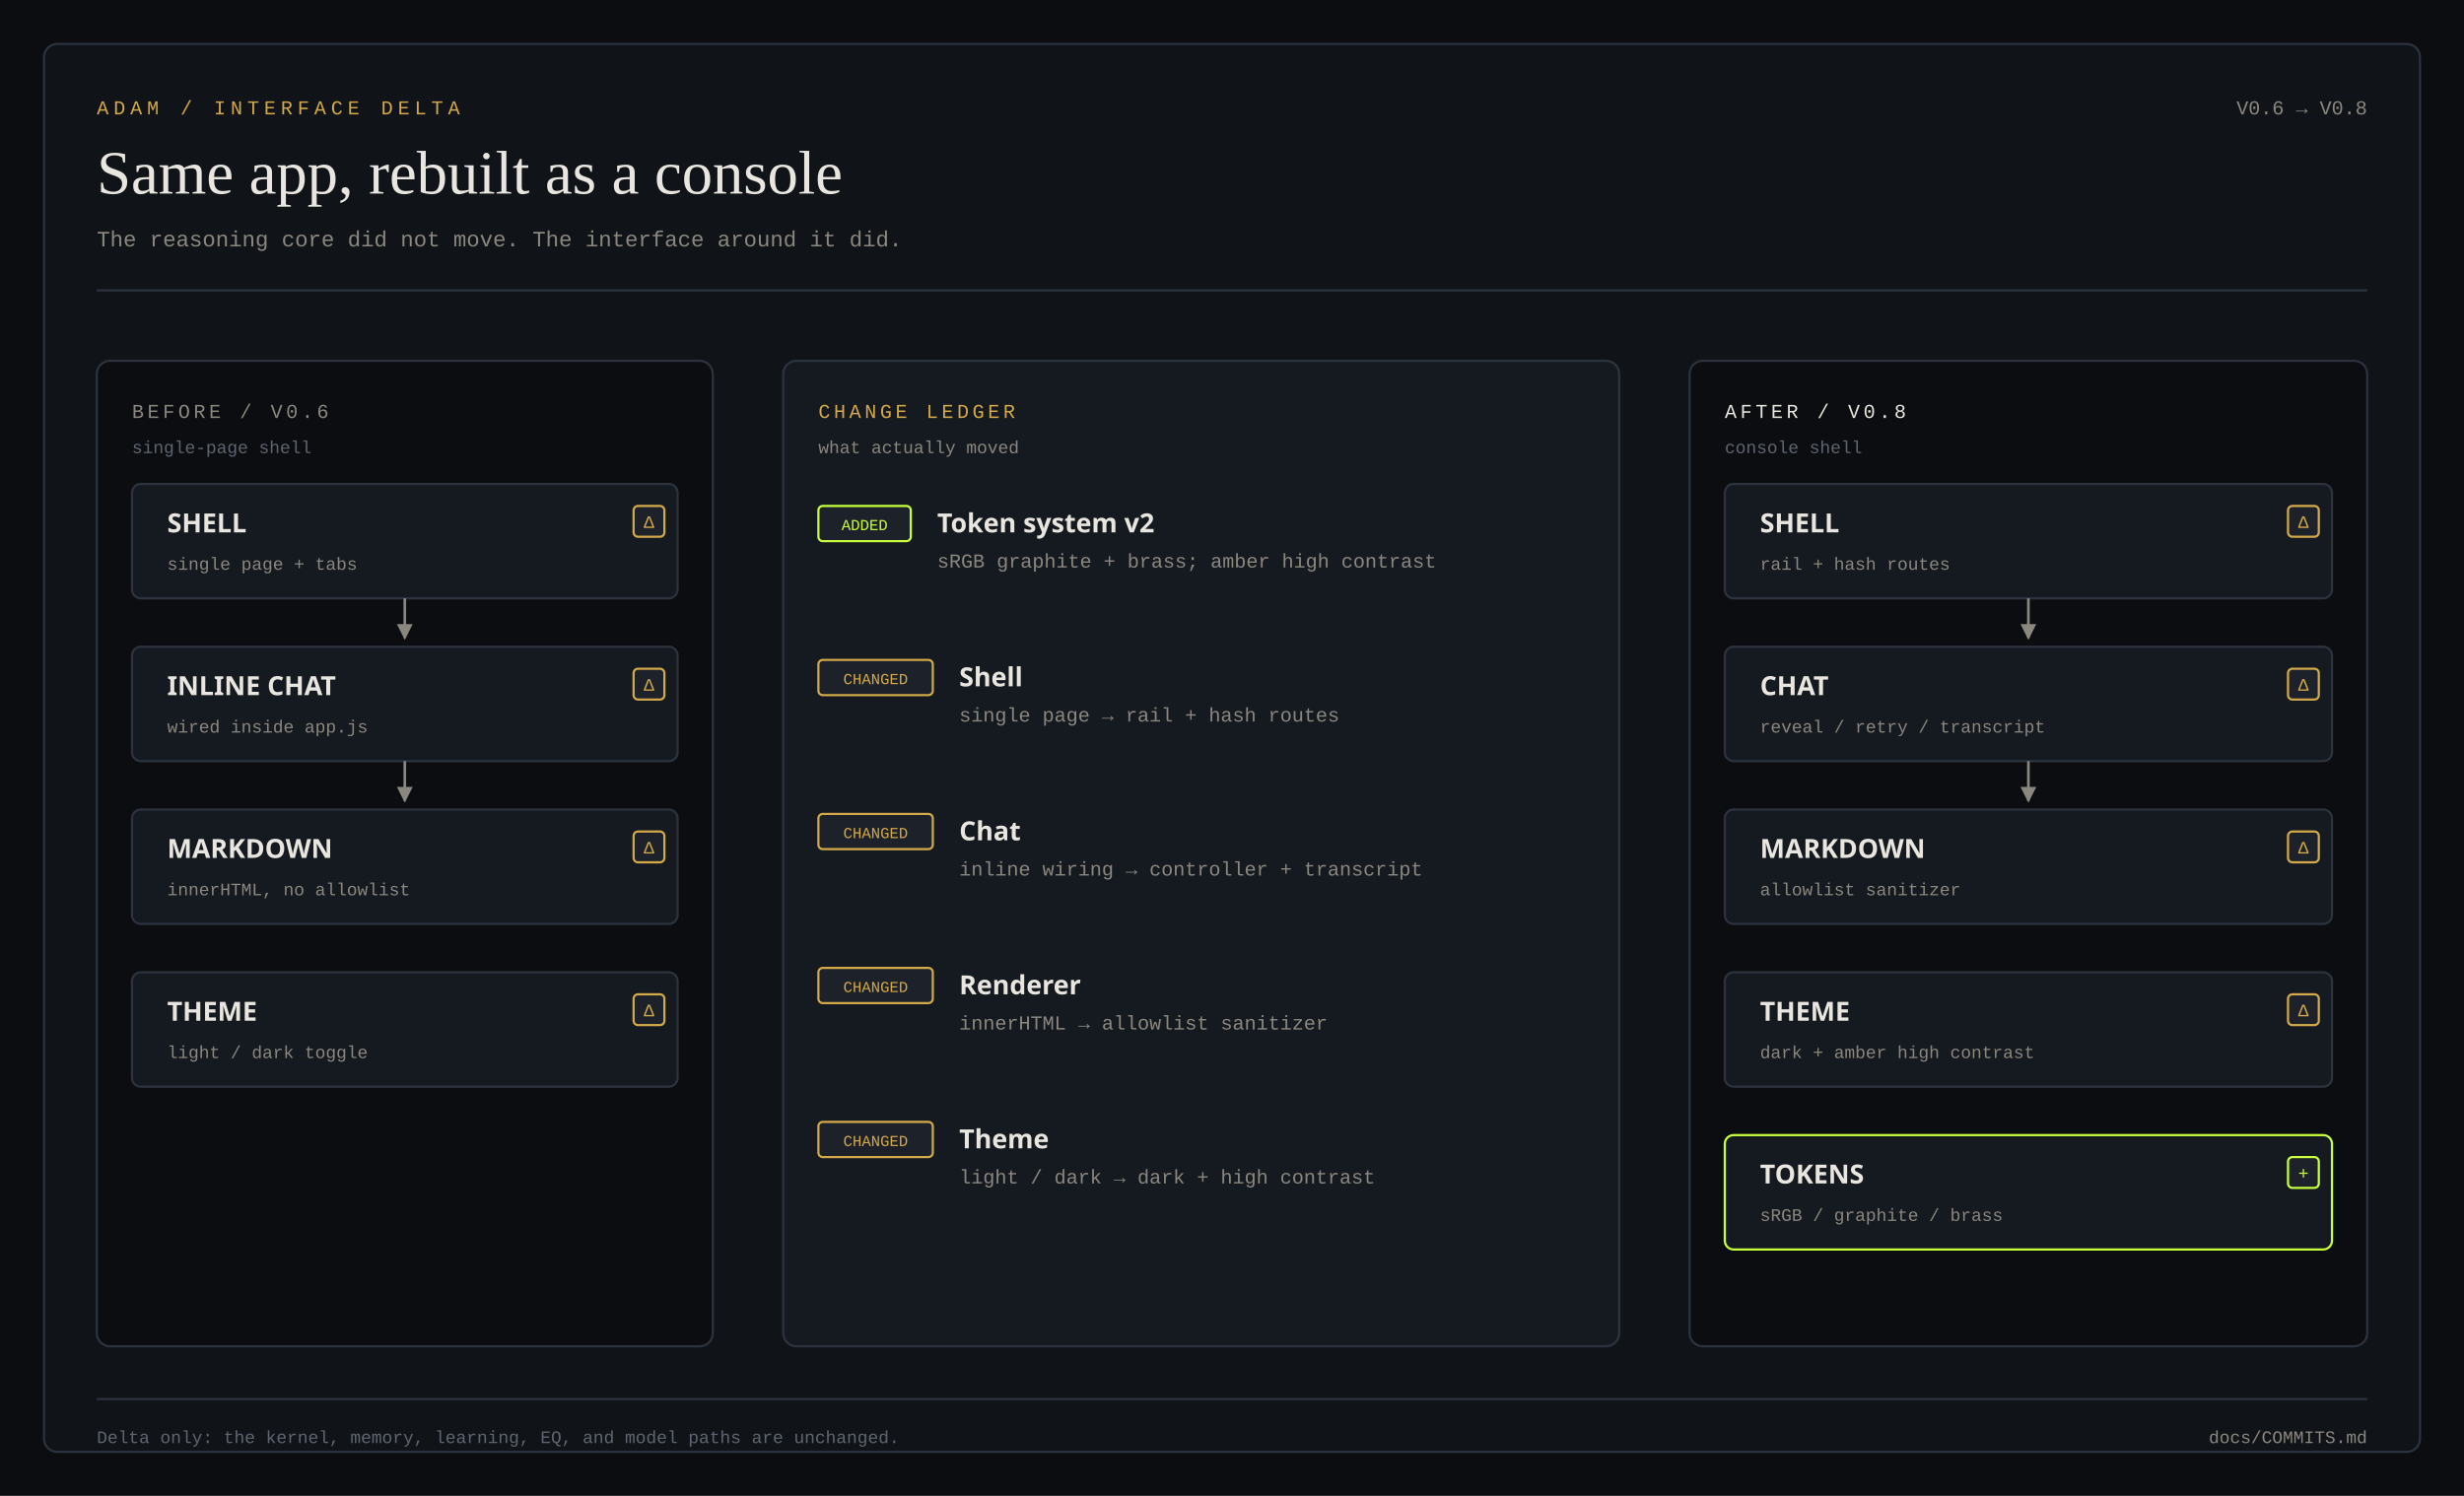
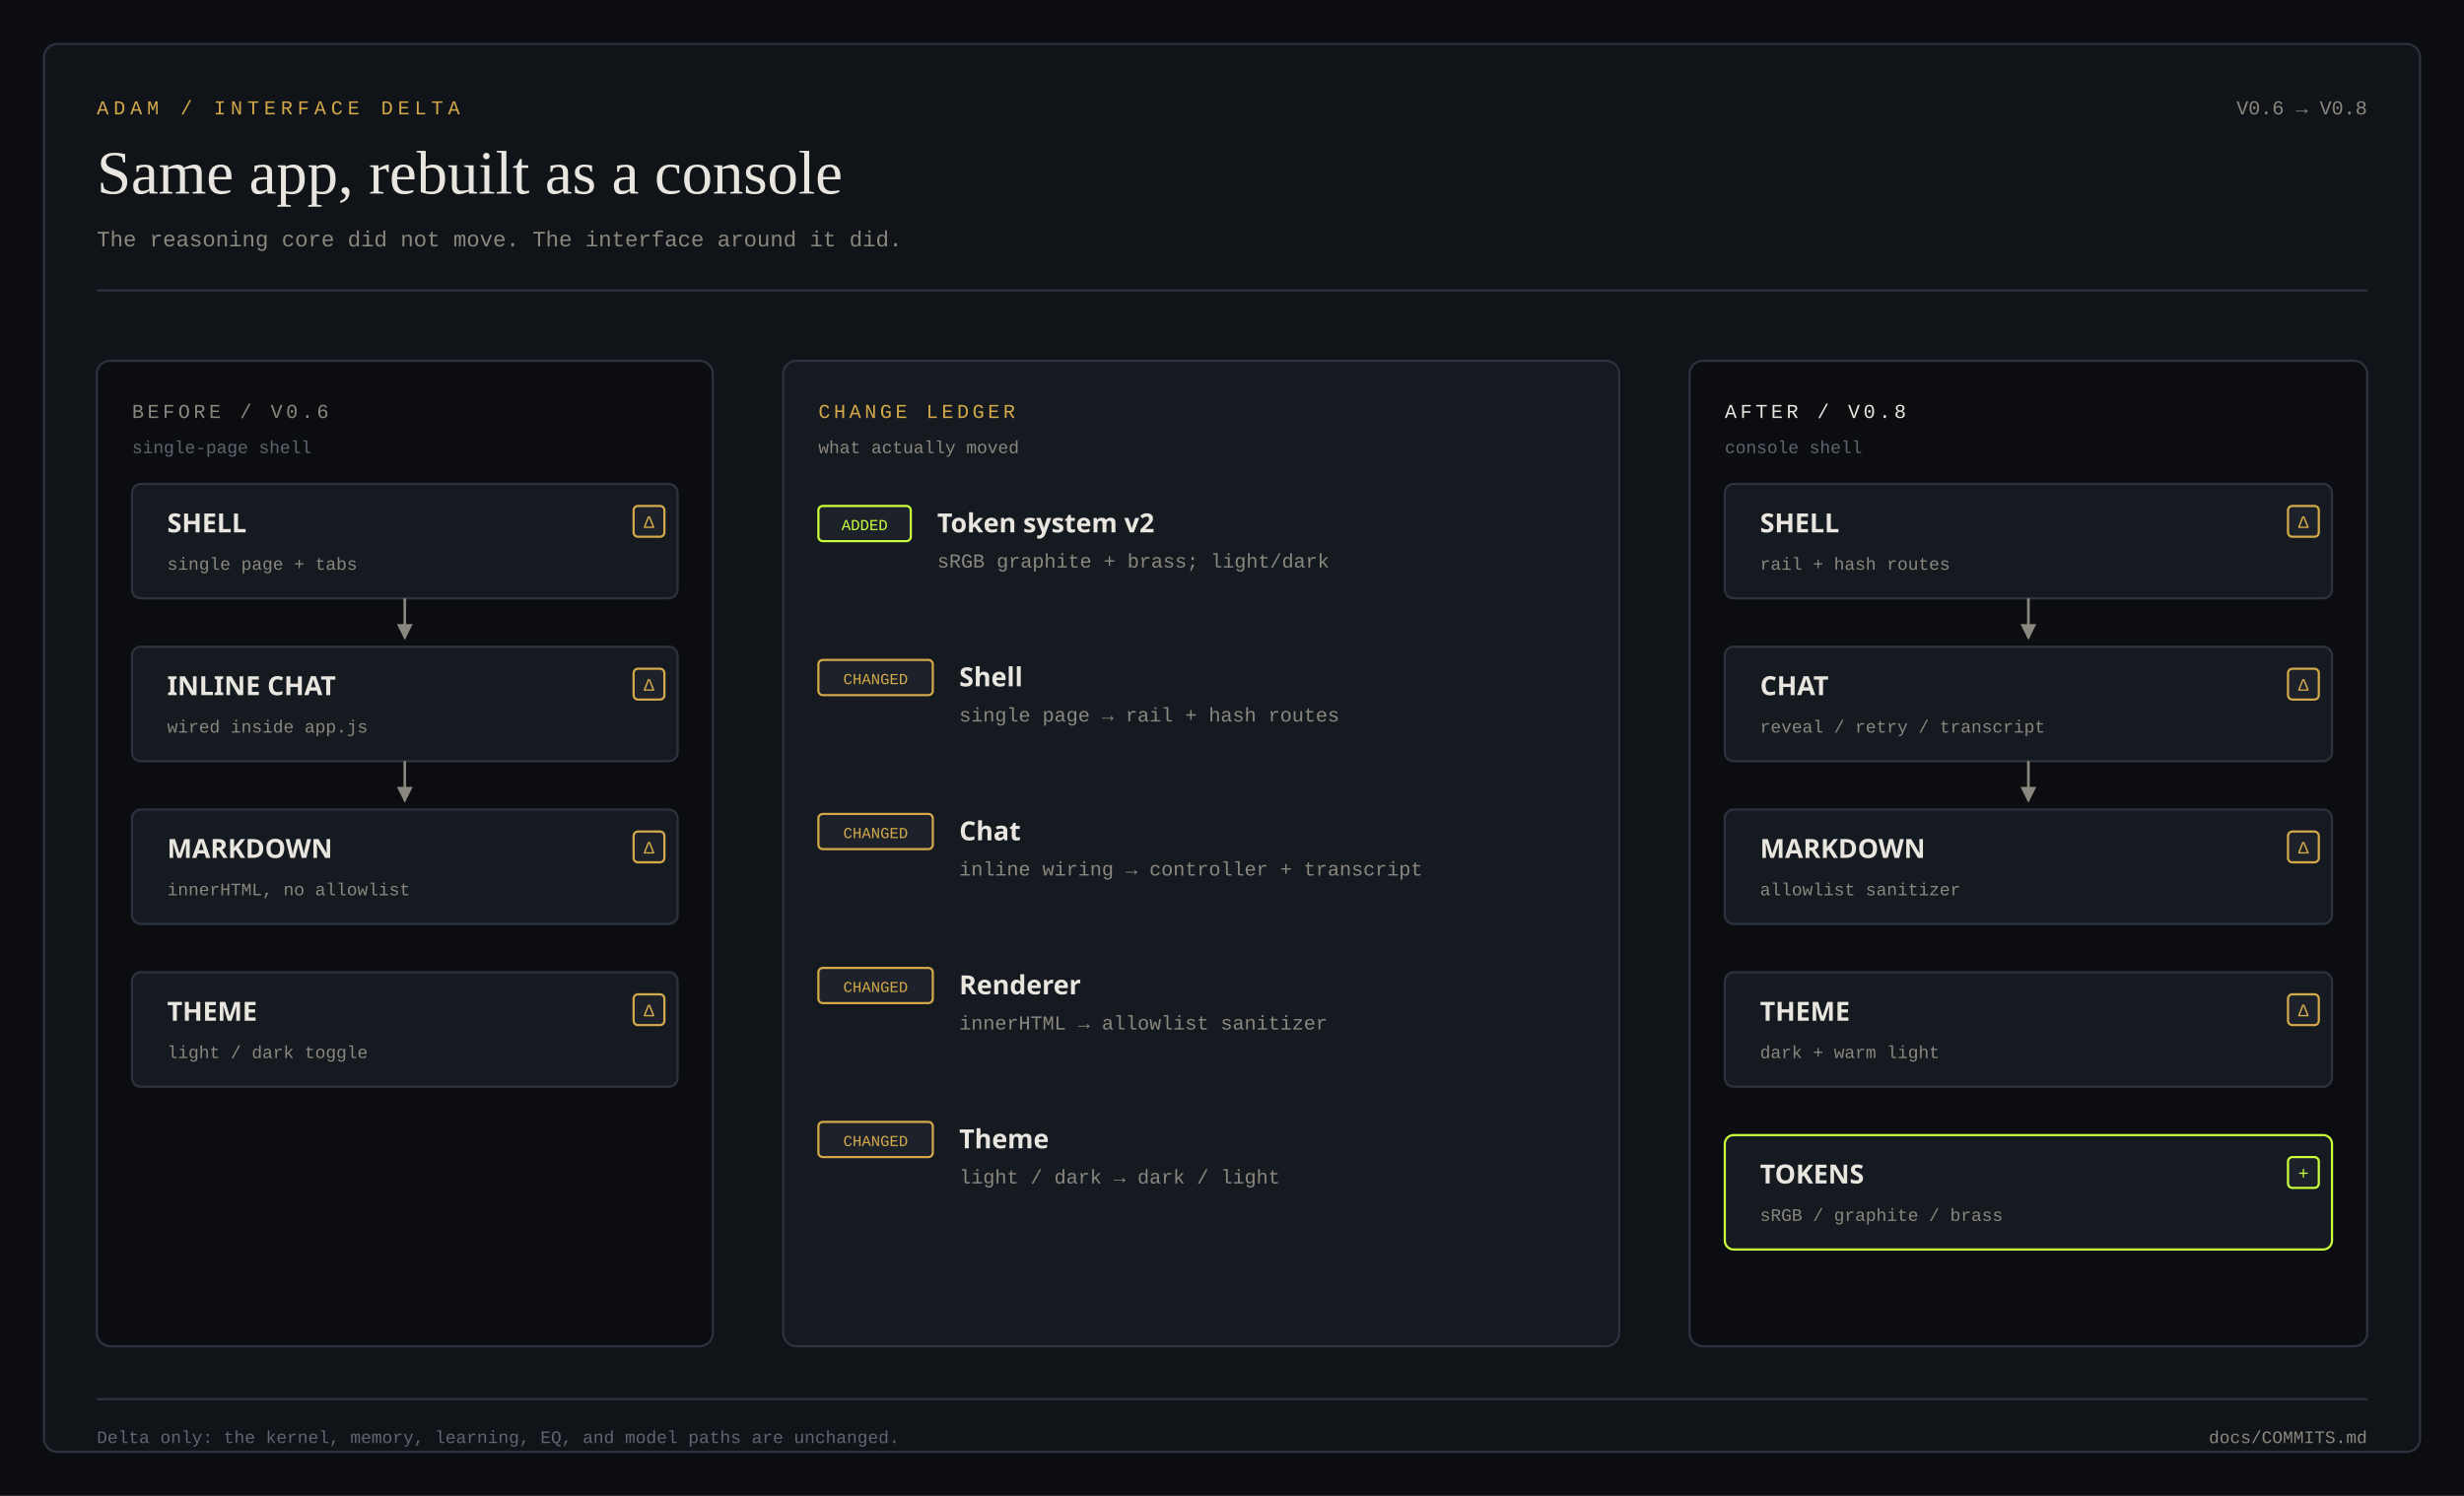
<svg xmlns="http://www.w3.org/2000/svg" viewBox="0 0 1120 680" role="img" aria-labelledby="delta-title delta-desc">
  <defs>
    <marker id="arrow" viewBox="0 0 8 8" refX="7" refY="4" markerWidth="6" markerHeight="6" orient="auto-start-reverse">
      <path d="M0,0 L8,4 L0,8 Z" fill="#8a877e" />
    </marker>
  </defs>
  <rect width="1120" height="680" fill="#0b0d10" />
  <rect x="20" y="20" width="1080" height="640" rx="6" fill="#101318" stroke="#2c333e" />
  <g font-family="'IBM Plex Mono', 'Courier New', monospace">
    <text x="44" y="52" font-size="9" letter-spacing="2.2" fill="#d4a94a">ADAM / INTERFACE DELTA</text>
    <text x="1076" y="52" font-size="9" text-anchor="end" fill="#8a877e">V0.6 → V0.8</text>
  </g>
  <text x="44" y="88" font-family="'Cinzel', 'Times New Roman', serif" font-size="28" fill="#e8e6df">Same app, rebuilt as a console</text>
  <text x="44" y="112" font-family="'IBM Plex Mono', 'Courier New', monospace" font-size="10" fill="#8a877e">The reasoning core did not move. The interface around it did.</text>
  <line x1="44" y1="132" x2="1076" y2="132" stroke="#2c333e" />
  <rect x="44" y="164" width="280" height="448" rx="6" fill="#0b0d10" stroke="#2c333e" />
  <rect x="356" y="164" width="380" height="448" rx="6" fill="#151920" stroke="#2c333e" />
  <rect x="768" y="164" width="308" height="448" rx="6" fill="#0b0d10" stroke="#2c333e" />
  <g font-family="'IBM Plex Mono', 'Courier New', monospace">
    <text x="60" y="190" font-size="9" letter-spacing="1.6" fill="#8a877e">BEFORE / V0.6</text>
    <text x="60" y="206" font-size="8" fill="#5f6570">single-page shell</text>
    <text x="372" y="190" font-size="9" letter-spacing="1.6" fill="#d4a94a">CHANGE LEDGER</text>
    <text x="372" y="206" font-size="8" fill="#8a877e">what actually moved</text>
    <text x="784" y="190" font-size="9" letter-spacing="1.6" fill="#e8e6df">AFTER / V0.8</text>
    <text x="784" y="206" font-size="8" fill="#5f6570">console shell</text>
  </g>
  <g font-family="'Oswald', 'Arial Narrow', sans-serif">
    <rect x="60" y="220" width="248" height="52" rx="4" fill="#151920" stroke="#2c333e" />
    <text x="76" y="242" font-size="12" font-weight="600" fill="#e8e6df">SHELL</text>
    <text x="76" y="259" font-family="'IBM Plex Mono', 'Courier New', monospace" font-size="8" fill="#8a877e">single page + tabs</text>
    <rect x="288" y="230" width="14" height="14" rx="2" fill="#1c212a" stroke="#d4a94a" />
    <text x="295" y="240" text-anchor="middle" font-family="'IBM Plex Mono', 'Courier New', monospace" font-size="8" fill="#d4a94a">Δ</text>
    <rect x="60" y="294" width="248" height="52" rx="4" fill="#151920" stroke="#2c333e" />
    <text x="76" y="316" font-size="12" font-weight="600" fill="#e8e6df">INLINE CHAT</text>
    <text x="76" y="333" font-family="'IBM Plex Mono', 'Courier New', monospace" font-size="8" fill="#8a877e">wired inside app.js</text>
    <rect x="288" y="304" width="14" height="14" rx="2" fill="#1c212a" stroke="#d4a94a" />
    <text x="295" y="314" text-anchor="middle" font-family="'IBM Plex Mono', 'Courier New', monospace" font-size="8" fill="#d4a94a">Δ</text>
    <rect x="60" y="368" width="248" height="52" rx="4" fill="#151920" stroke="#2c333e" />
    <text x="76" y="390" font-size="12" font-weight="600" fill="#e8e6df">MARKDOWN</text>
    <text x="76" y="407" font-family="'IBM Plex Mono', 'Courier New', monospace" font-size="8" fill="#8a877e">innerHTML, no allowlist</text>
    <rect x="288" y="378" width="14" height="14" rx="2" fill="#1c212a" stroke="#d4a94a" />
    <text x="295" y="388" text-anchor="middle" font-family="'IBM Plex Mono', 'Courier New', monospace" font-size="8" fill="#d4a94a">Δ</text>
    <rect x="60" y="442" width="248" height="52" rx="4" fill="#151920" stroke="#2c333e" />
    <text x="76" y="464" font-size="12" font-weight="600" fill="#e8e6df">THEME</text>
    <text x="76" y="481" font-family="'IBM Plex Mono', 'Courier New', monospace" font-size="8" fill="#8a877e">light / dark toggle</text>
    <rect x="288" y="452" width="14" height="14" rx="2" fill="#1c212a" stroke="#d4a94a" />
    <text x="295" y="462" text-anchor="middle" font-family="'IBM Plex Mono', 'Courier New', monospace" font-size="8" fill="#d4a94a">Δ</text>
    <rect x="784" y="220" width="276" height="52" rx="4" fill="#151920" stroke="#2c333e" />
    <text x="800" y="242" font-size="12" font-weight="600" fill="#e8e6df">SHELL</text>
    <text x="800" y="259" font-family="'IBM Plex Mono', 'Courier New', monospace" font-size="8" fill="#8a877e">rail + hash routes</text>
    <rect x="1040" y="230" width="14" height="14" rx="2" fill="#1c212a" stroke="#d4a94a" />
    <text x="1047" y="240" text-anchor="middle" font-family="'IBM Plex Mono', 'Courier New', monospace" font-size="8" fill="#d4a94a">Δ</text>
    <rect x="784" y="294" width="276" height="52" rx="4" fill="#151920" stroke="#2c333e" />
    <text x="800" y="316" font-size="12" font-weight="600" fill="#e8e6df">CHAT</text>
    <text x="800" y="333" font-family="'IBM Plex Mono', 'Courier New', monospace" font-size="8" fill="#8a877e">reveal / retry / transcript</text>
    <rect x="1040" y="304" width="14" height="14" rx="2" fill="#1c212a" stroke="#d4a94a" />
    <text x="1047" y="314" text-anchor="middle" font-family="'IBM Plex Mono', 'Courier New', monospace" font-size="8" fill="#d4a94a">Δ</text>
    <rect x="784" y="368" width="276" height="52" rx="4" fill="#151920" stroke="#2c333e" />
    <text x="800" y="390" font-size="12" font-weight="600" fill="#e8e6df">MARKDOWN</text>
    <text x="800" y="407" font-family="'IBM Plex Mono', 'Courier New', monospace" font-size="8" fill="#8a877e">allowlist sanitizer</text>
    <rect x="1040" y="378" width="14" height="14" rx="2" fill="#1c212a" stroke="#d4a94a" />
    <text x="1047" y="388" text-anchor="middle" font-family="'IBM Plex Mono', 'Courier New', monospace" font-size="8" fill="#d4a94a">Δ</text>
    <rect x="784" y="442" width="276" height="52" rx="4" fill="#151920" stroke="#2c333e" />
    <text x="800" y="464" font-size="12" font-weight="600" fill="#e8e6df">THEME</text>
-     <text x="800" y="481" font-family="'IBM Plex Mono', 'Courier New', monospace" font-size="8" fill="#8a877e">dark + amber high contrast</text>
+     <text x="800" y="481" font-family="'IBM Plex Mono', 'Courier New', monospace" font-size="8" fill="#8a877e">dark + warm light</text>
    <rect x="1040" y="452" width="14" height="14" rx="2" fill="#1c212a" stroke="#d4a94a" />
    <text x="1047" y="462" text-anchor="middle" font-family="'IBM Plex Mono', 'Courier New', monospace" font-size="8" fill="#d4a94a">Δ</text>
    <rect x="784" y="516" width="276" height="52" rx="4" fill="#151920" stroke="#c8ff3d" />
    <text x="800" y="538" font-size="12" font-weight="600" fill="#e8e6df">TOKENS</text>
    <text x="800" y="555" font-family="'IBM Plex Mono', 'Courier New', monospace" font-size="8" fill="#8a877e">sRGB / graphite / brass</text>
    <rect x="1040" y="526" width="14" height="14" rx="2" fill="#1c212a" stroke="#c8ff3d" />
    <text x="1047" y="536" text-anchor="middle" font-family="'IBM Plex Mono', 'Courier New', monospace" font-size="8" fill="#c8ff3d">+</text>
  </g>
  <g stroke="#8a877e" stroke-width="1.2" fill="none">
    <line x1="184" y1="272" x2="184" y2="290" marker-end="url(#arrow)" />
    <line x1="184" y1="346" x2="184" y2="364" marker-end="url(#arrow)" />
    <line x1="922" y1="272" x2="922" y2="290" marker-end="url(#arrow)" />
    <line x1="922" y1="346" x2="922" y2="364" marker-end="url(#arrow)" />
  </g>
  <g font-family="'IBM Plex Mono', 'Courier New', monospace">
    <rect x="372" y="230" width="42" height="16" rx="2" fill="#1c212a" stroke="#c8ff3d" />
    <text x="393" y="241" text-anchor="middle" font-size="7" fill="#c8ff3d">ADDED</text>
    <text x="426" y="242" font-family="'Oswald', 'Arial Narrow', sans-serif" font-size="12" font-weight="600" fill="#e8e6df">Token system v2</text>
-     <text x="426" y="258" font-size="9" fill="#8a877e">sRGB graphite + brass; amber high contrast</text>
+     <text x="426" y="258" font-size="9" fill="#8a877e">sRGB graphite + brass; light/dark</text>
    <rect x="372" y="300" width="52" height="16" rx="2" fill="#1c212a" stroke="#d4a94a" />
    <text x="398" y="311" text-anchor="middle" font-size="7" fill="#d4a94a">CHANGED</text>
    <text x="436" y="312" font-family="'Oswald', 'Arial Narrow', sans-serif" font-size="12" font-weight="600" fill="#e8e6df">Shell</text>
    <text x="436" y="328" font-size="9" fill="#8a877e">single page → rail + hash routes</text>
    <rect x="372" y="370" width="52" height="16" rx="2" fill="#1c212a" stroke="#d4a94a" />
    <text x="398" y="381" text-anchor="middle" font-size="7" fill="#d4a94a">CHANGED</text>
    <text x="436" y="382" font-family="'Oswald', 'Arial Narrow', sans-serif" font-size="12" font-weight="600" fill="#e8e6df">Chat</text>
    <text x="436" y="398" font-size="9" fill="#8a877e">inline wiring → controller + transcript</text>
    <rect x="372" y="440" width="52" height="16" rx="2" fill="#1c212a" stroke="#d4a94a" />
    <text x="398" y="451" text-anchor="middle" font-size="7" fill="#d4a94a">CHANGED</text>
    <text x="436" y="452" font-family="'Oswald', 'Arial Narrow', sans-serif" font-size="12" font-weight="600" fill="#e8e6df">Renderer</text>
    <text x="436" y="468" font-size="9" fill="#8a877e">innerHTML → allowlist sanitizer</text>
    <rect x="372" y="510" width="52" height="16" rx="2" fill="#1c212a" stroke="#d4a94a" />
    <text x="398" y="521" text-anchor="middle" font-size="7" fill="#d4a94a">CHANGED</text>
    <text x="436" y="522" font-family="'Oswald', 'Arial Narrow', sans-serif" font-size="12" font-weight="600" fill="#e8e6df">Theme</text>
-     <text x="436" y="538" font-size="9" fill="#8a877e">light / dark → dark + high contrast</text>
+     <text x="436" y="538" font-size="9" fill="#8a877e">light / dark → dark / light</text>
  </g>
  <line x1="44" y1="636" x2="1076" y2="636" stroke="#2c333e" />
  <text x="44" y="656" font-family="'IBM Plex Mono', 'Courier New', monospace" font-size="8" fill="#5f6570">Delta only: the kernel, memory, learning, EQ, and model paths are unchanged.</text>
  <text x="1076" y="656" text-anchor="end" font-family="'IBM Plex Mono', 'Courier New', monospace" font-size="8" fill="#8a877e">docs/COMMITS.md</text>
</svg>
